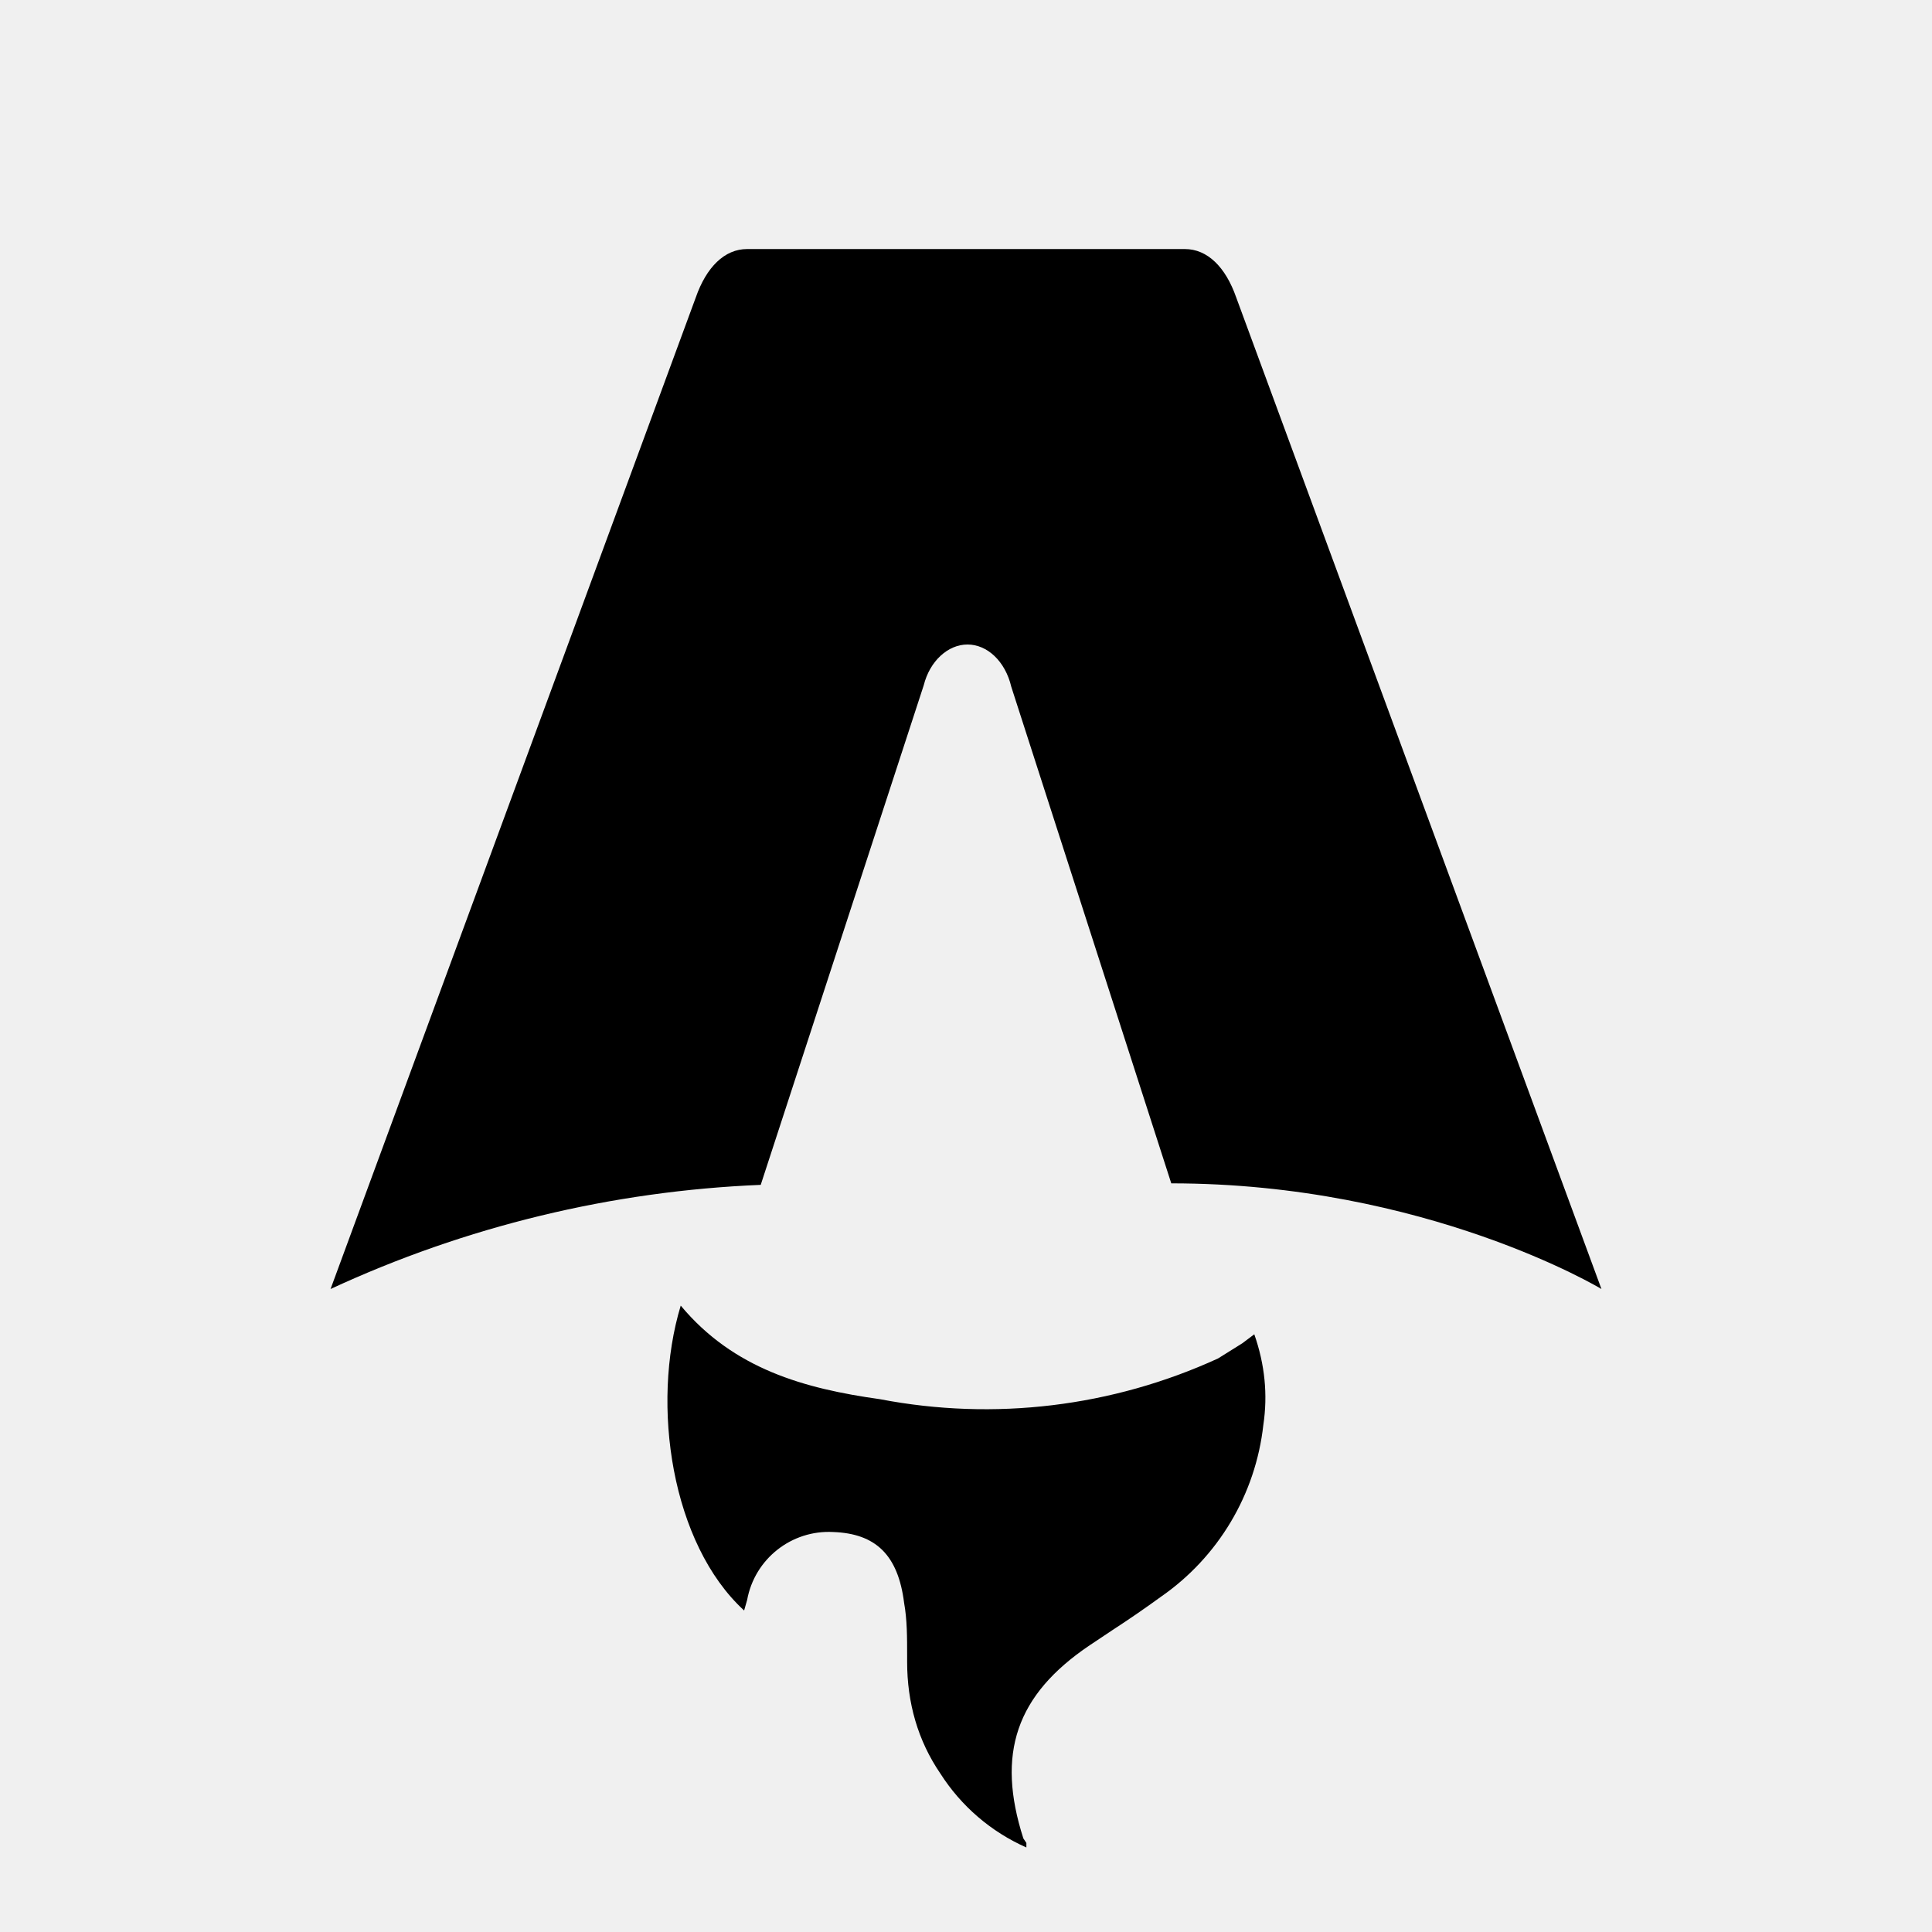
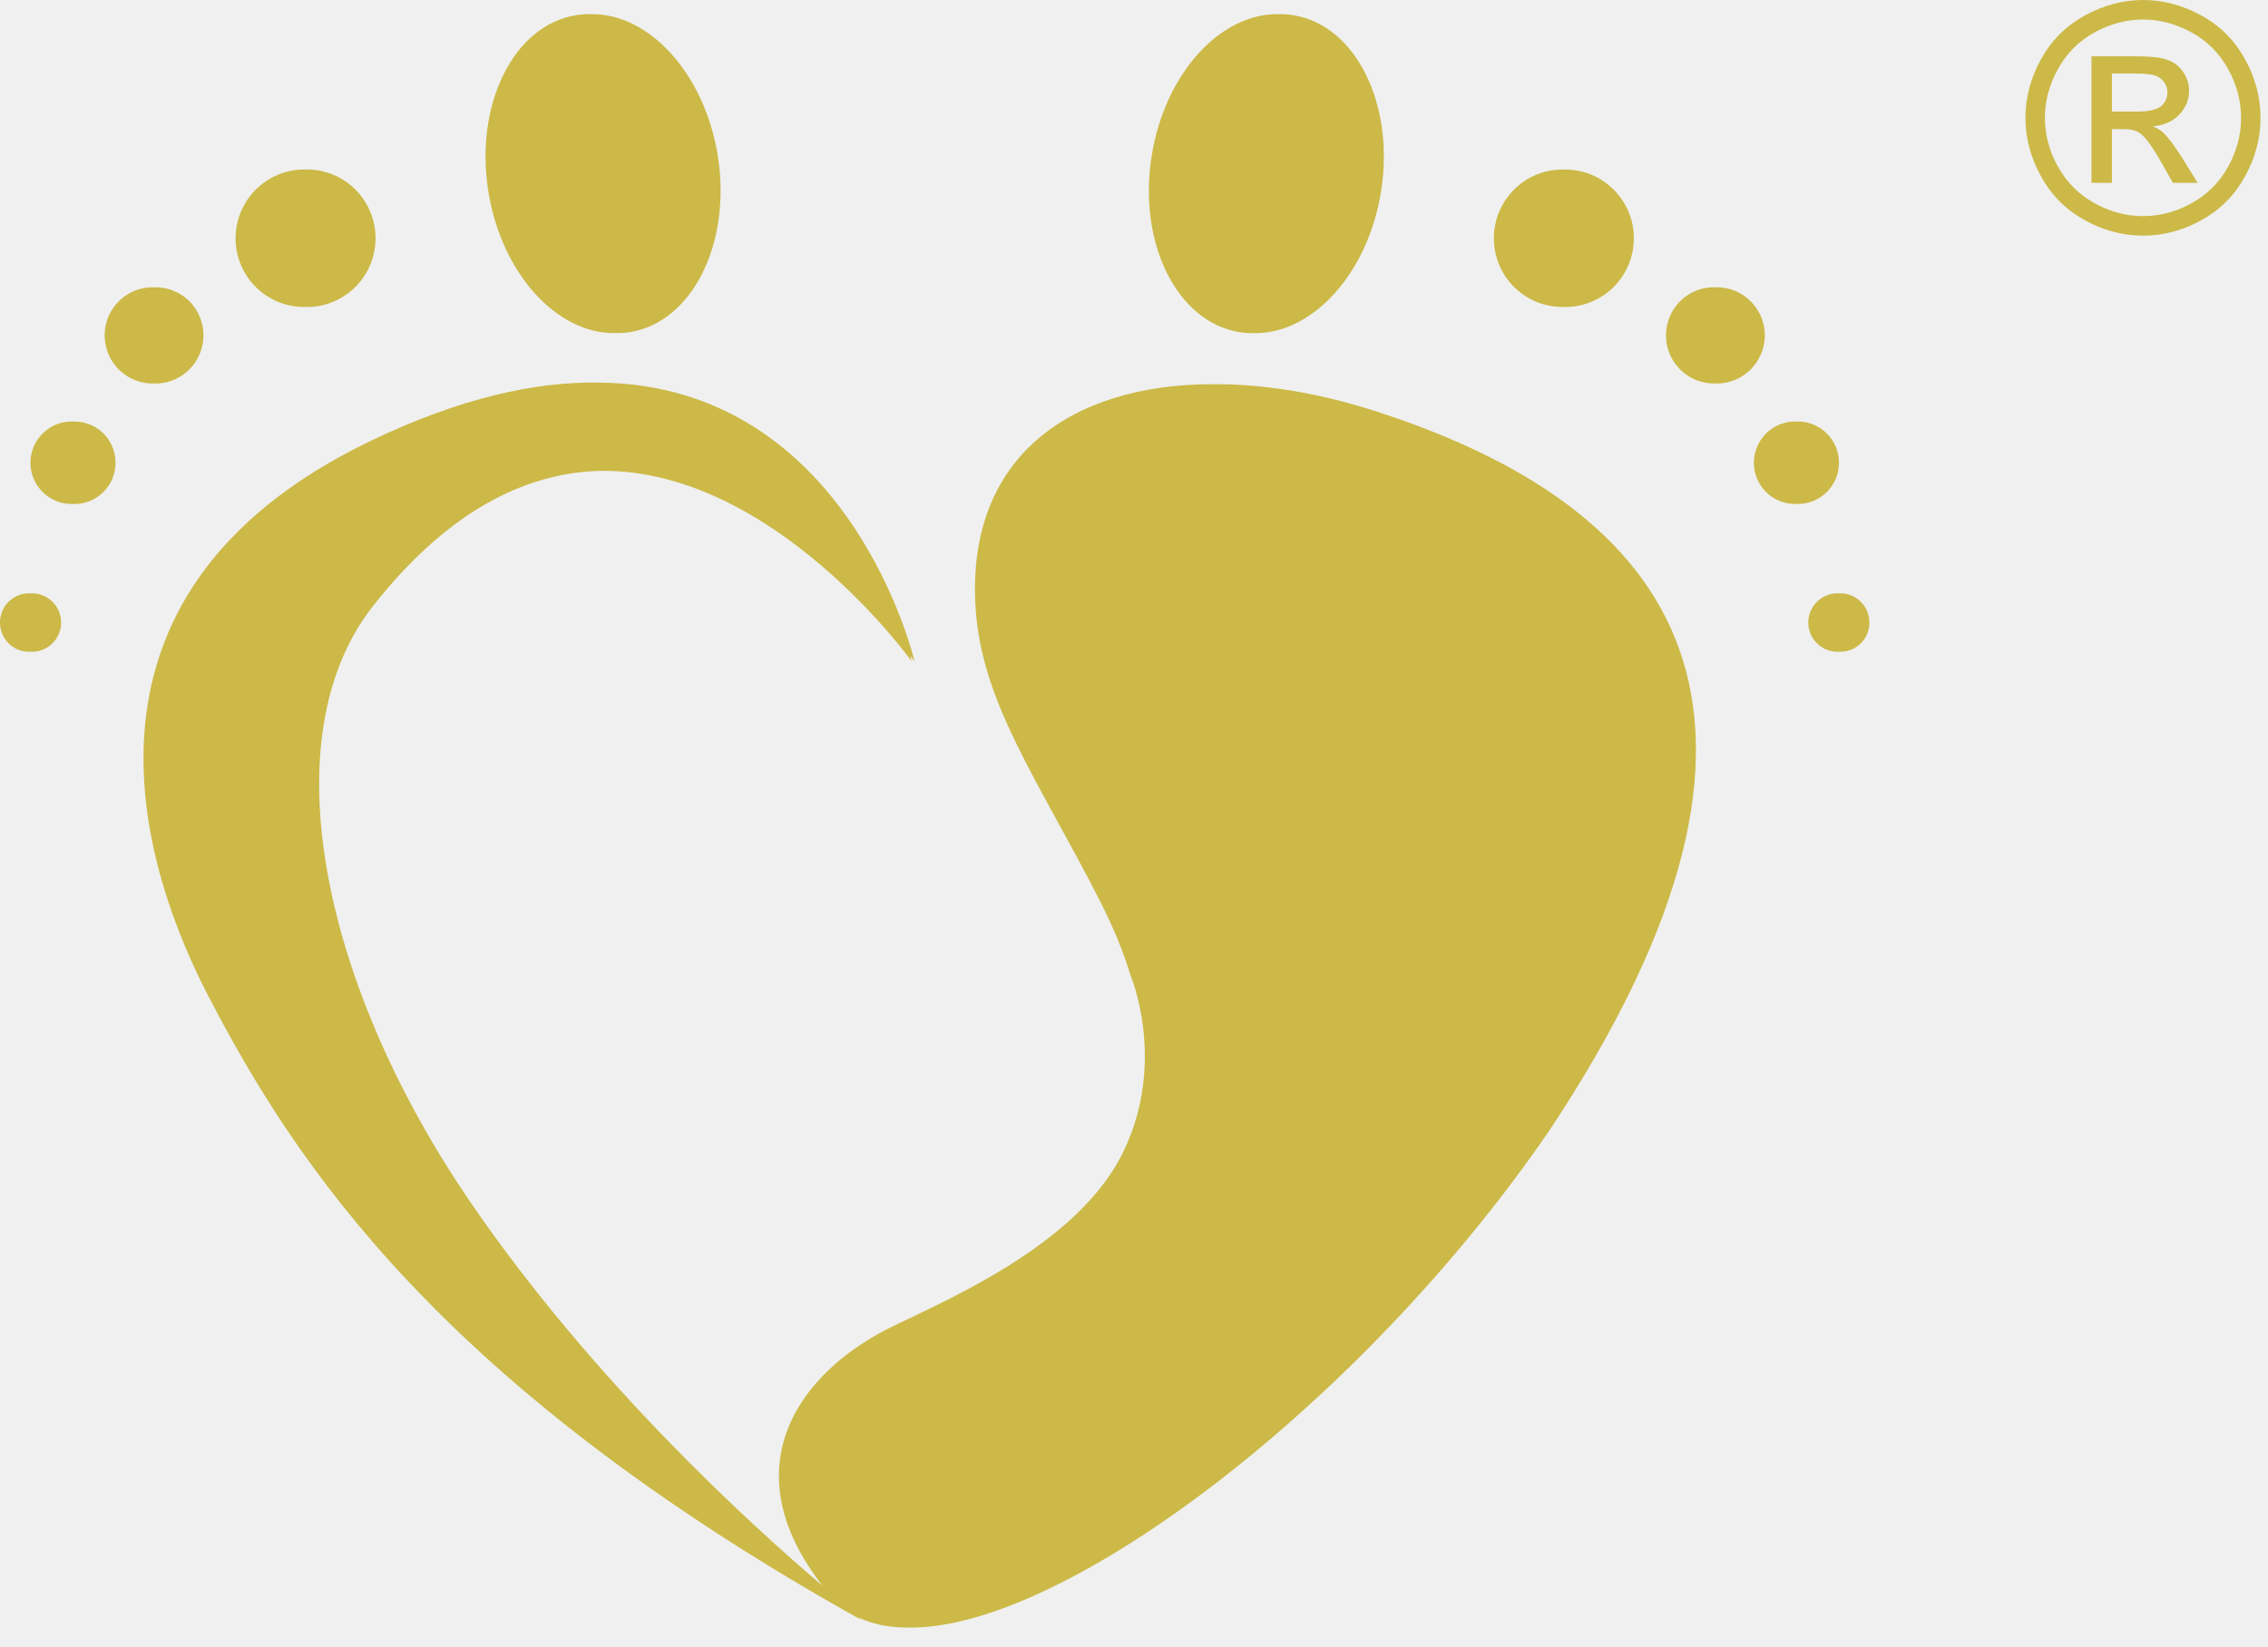
- <svg xmlns="http://www.w3.org/2000/svg" fill="none" viewBox="0 0 128 128">
-   <path d="M50.4 78.5a75.1 75.1 0 0 0-28.5 6.9l24.2-65.7c.7-2 1.9-3.2 3.4-3.2h29c1.5 0 2.7 1.2 3.4 3.2l24.2 65.7s-11.6-7-28.5-7L67 45.5c-.4-1.7-1.6-2.8-2.9-2.8-1.3 0-2.5 1.1-2.9 2.7L50.4 78.5Zm-1.1 28.2Zm-4.2-20.2c-2 6.6-.6 15.8 4.2 20.2a17.5 17.5 0 0 1 .2-.7 5.5 5.5 0 0 1 5.7-4.5c2.8.1 4.3 1.5 4.7 4.7.2 1.1.2 2.3.2 3.5v.4c0 2.7.7 5.2 2.2 7.4a13 13 0 0 0 5.7 4.9v-.3l-.2-.3c-1.8-5.6-.5-9.5 4.4-12.8l1.5-1a73 73 0 0 0 3.2-2.2 16 16 0 0 0 6.8-11.4c.3-2 .1-4-.6-6l-.8.6-1.6 1a37 37 0 0 1-22.4 2.7c-5-.7-9.7-2-13.2-6.2Z" />
-   <style>
-         path { fill: #000; }
-         @media (prefers-color-scheme: dark) {
-             path { fill: #FFF; }
-         }
-     </style>
+ <svg xmlns="http://www.w3.org/2000/svg" width="95" height="69" viewBox="0 0 95 69" fill="none">
+   <path d="M50.763 16.098C44.869 16.108 40.443 19.134 40.867 25.505C41.132 29.495 43.537 32.764 46.079 37.759C46.644 38.865 47.062 39.902 47.357 40.872C47.357 40.872 48.881 44.458 47.063 48.238C45.251 52.02 40.012 54.312 37.463 55.538C33.474 57.451 30.582 61.471 34.453 66.442C31.369 63.822 24.81 57.838 19.692 50.352C13.468 41.237 11.305 30.869 15.631 25.383C18.89 21.248 22.207 19.766 25.262 19.727C32.471 19.723 38.189 27.711 38.189 27.711C38.189 27.711 38.169 27.623 38.126 27.468C38.245 27.623 38.308 27.711 38.308 27.711C38.308 27.711 35.617 16.128 25.096 16.03C22.435 15.983 19.268 16.673 15.511 18.481C1.916 25.024 6.146 36.748 8.707 41.695C12.377 48.779 18.46 58.041 36.087 67.879C36.087 67.879 36.033 67.838 35.933 67.759C36.021 67.802 36.112 67.843 36.205 67.879C36.746 68.093 37.365 68.195 38.048 68.194C44.51 68.299 56.967 58.909 64.856 47.431C76.617 29.75 70.155 21.241 57.54 17.204C55.192 16.453 52.881 16.08 50.763 16.098ZM14.715 12.179C15.925 11.153 16.073 9.335 15.052 8.122C14.47 7.433 13.635 7.085 12.801 7.103C12.125 7.089 11.441 7.313 10.884 7.788C9.674 8.814 9.524 10.63 10.547 11.844C11.13 12.533 11.965 12.879 12.801 12.862C13.476 12.876 14.159 12.652 14.715 12.179ZM7.81 15.592C8.658 14.869 8.763 13.6 8.048 12.748C7.636 12.263 7.044 12.021 6.453 12.038C5.974 12.024 5.488 12.179 5.094 12.514C4.248 13.232 4.142 14.506 4.858 15.354C5.271 15.842 5.864 16.084 6.455 16.067C6.934 16.081 7.417 15.926 7.81 15.592ZM4.23 20.708C4.954 20.091 5.048 19 4.431 18.27C4.077 17.852 3.567 17.645 3.059 17.662C2.646 17.647 2.226 17.781 1.886 18.072C1.158 18.688 1.068 19.777 1.682 20.503C2.038 20.924 2.548 21.133 3.056 21.116C3.469 21.131 3.889 20.997 4.23 20.708ZM2.129 27.017C2.641 26.582 2.707 25.81 2.272 25.295C2.017 24.992 1.647 24.845 1.28 24.862C0.982 24.847 0.677 24.941 0.431 25.149C-0.085 25.587 -0.144 26.36 0.287 26.877C0.541 27.179 0.91 27.326 1.276 27.308C1.576 27.322 1.882 27.227 2.129 27.017ZM26.4 13.912C29.016 13.483 30.654 10.165 30.063 6.499C29.503 3.079 27.195 0.56 24.762 0.593C24.549 0.589 24.337 0.603 24.124 0.638C21.504 1.064 19.867 4.383 20.46 8.05C21.02 11.476 23.332 13.994 25.771 13.957C25.98 13.961 26.19 13.947 26.4 13.912ZM65.5 12.862C66.338 12.881 67.175 12.534 67.759 11.843C68.778 10.63 68.634 8.812 67.419 7.786C66.866 7.315 66.186 7.091 65.512 7.104C64.676 7.085 63.839 7.431 63.257 8.122C62.229 9.335 62.379 11.151 63.589 12.179C64.145 12.65 64.826 12.874 65.5 12.862ZM73.444 15.355C74.165 14.504 74.058 13.232 73.211 12.513C72.818 12.179 72.332 12.023 71.852 12.037C71.262 12.021 70.669 12.263 70.26 12.748C69.543 13.599 69.647 14.87 70.496 15.593C70.89 15.926 71.376 16.081 71.853 16.067C72.442 16.084 73.033 15.843 73.444 15.355ZM75.244 21.115C75.754 21.133 76.266 20.926 76.622 20.504C77.236 19.778 77.148 18.688 76.42 18.07C76.081 17.781 75.663 17.648 75.252 17.662C74.742 17.643 74.229 17.852 73.874 18.273C73.259 19 73.348 20.09 74.076 20.708C74.415 20.996 74.833 21.128 75.244 21.115ZM77.024 27.307C77.39 27.326 77.761 27.179 78.017 26.875C78.45 26.361 78.387 25.59 77.875 25.149C77.629 24.942 77.326 24.848 77.029 24.861C76.661 24.842 76.289 24.99 76.034 25.294C75.598 25.809 75.66 26.581 76.177 27.017C76.421 27.226 76.726 27.321 77.024 27.307ZM52.526 13.959C54.966 13.999 57.286 11.48 57.844 8.05C58.438 4.385 56.8 1.065 54.183 0.638C53.975 0.604 53.767 0.59 53.562 0.593C51.12 0.548 48.802 3.07 48.246 6.501C47.647 10.165 49.289 13.483 51.905 13.914C52.112 13.947 52.319 13.962 52.526 13.959Z" fill="#CCB947" />
+   <path fill-rule="evenodd" clip-rule="evenodd" d="M89.768 0C90.594 0 91.401 0.212 92.189 0.639C92.975 1.063 93.589 1.673 94.028 2.463C94.467 3.255 94.687 4.081 94.687 4.938C94.687 5.789 94.471 6.609 94.037 7.392C93.605 8.178 92.999 8.788 92.217 9.221C91.436 9.656 90.619 9.873 89.768 9.873C88.915 9.873 88.099 9.656 87.317 9.221C86.535 8.788 85.928 8.178 85.494 7.392C85.059 6.609 84.841 5.789 84.841 4.938C84.841 4.081 85.061 3.255 85.503 2.463C85.945 1.673 86.56 1.063 87.346 0.639C88.135 0.212 88.94 0 89.768 0ZM89.768 0.817C89.076 0.817 88.401 0.996 87.746 1.351C87.092 1.706 86.58 2.215 86.211 2.876C85.841 3.537 85.656 4.224 85.656 4.938C85.656 5.651 85.838 6.332 86.202 6.983C86.565 7.635 87.072 8.145 87.724 8.508C88.377 8.873 89.058 9.055 89.768 9.055C90.477 9.055 91.158 8.873 91.81 8.508C92.463 8.145 92.97 7.635 93.331 6.983C93.691 6.332 93.872 5.651 93.872 4.938C93.872 4.224 93.687 3.537 93.32 2.876C92.952 2.215 92.44 1.706 91.783 1.351C91.127 0.996 90.454 0.817 89.768 0.817ZM87.606 7.662V2.358H89.428C90.051 2.358 90.501 2.406 90.779 2.505C91.059 2.603 91.28 2.773 91.448 3.019C91.612 3.262 91.695 3.521 91.695 3.795C91.695 4.181 91.556 4.521 91.278 4.806C91.002 5.095 90.635 5.255 90.175 5.291C90.363 5.37 90.514 5.463 90.625 5.573C90.839 5.78 91.1 6.131 91.409 6.624L92.055 7.662H91.017L90.545 6.828C90.175 6.169 89.875 5.756 89.648 5.59C89.492 5.47 89.266 5.409 88.965 5.412H88.462V7.662H87.606ZM88.462 4.675H89.499C89.996 4.675 90.334 4.602 90.514 4.454C90.694 4.307 90.786 4.11 90.786 3.869C90.786 3.713 90.741 3.572 90.655 3.449C90.568 3.325 90.447 3.233 90.293 3.173C90.138 3.112 89.853 3.081 89.434 3.081H88.462V4.675Z" fill="#CCB947" />
</svg>
